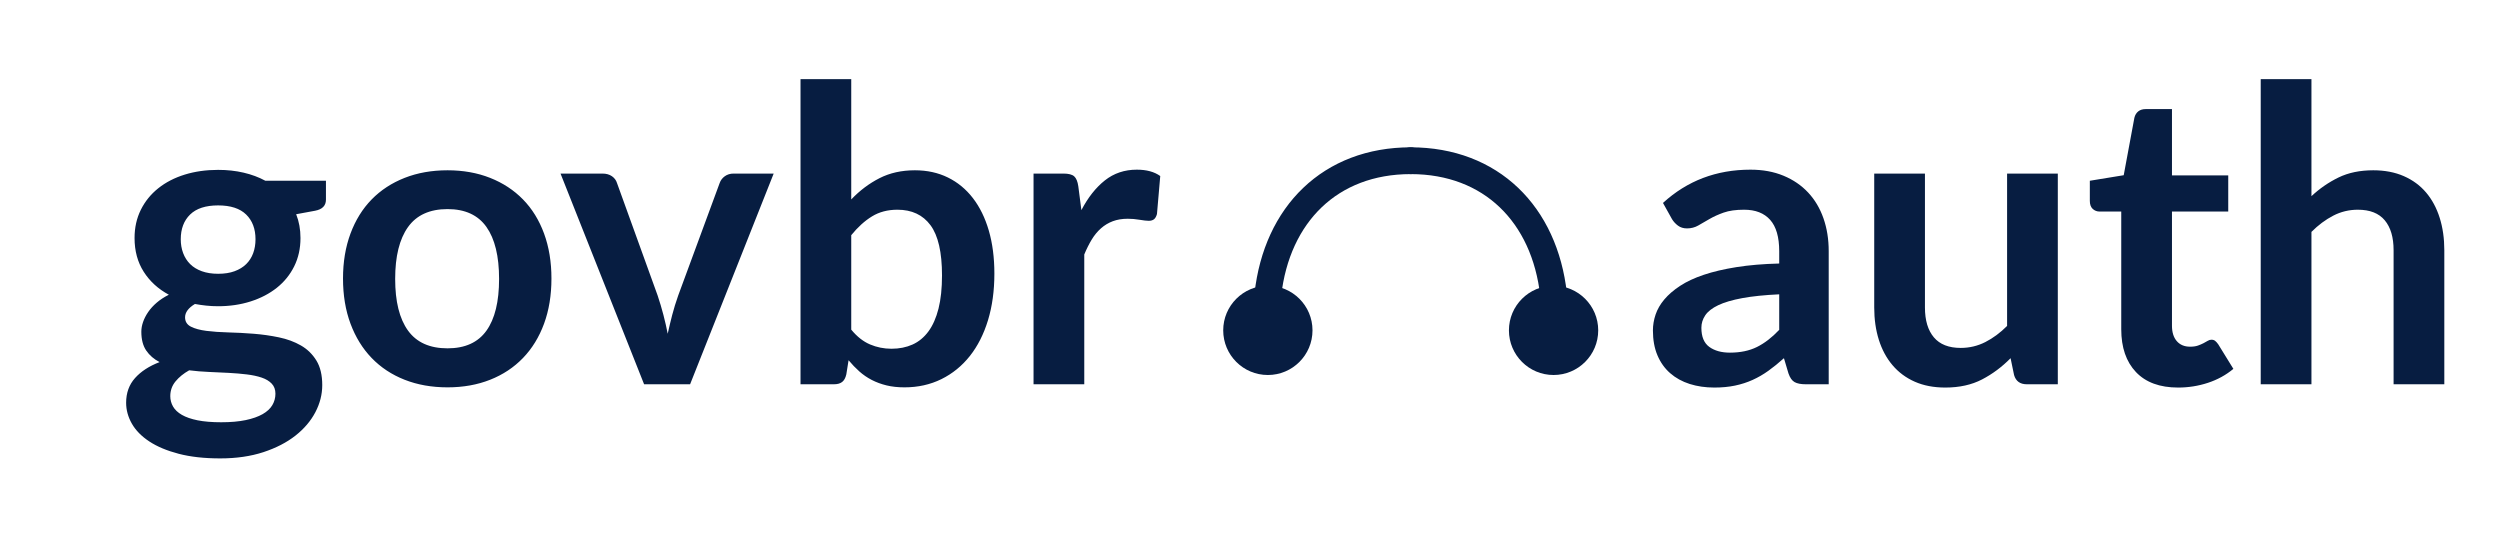
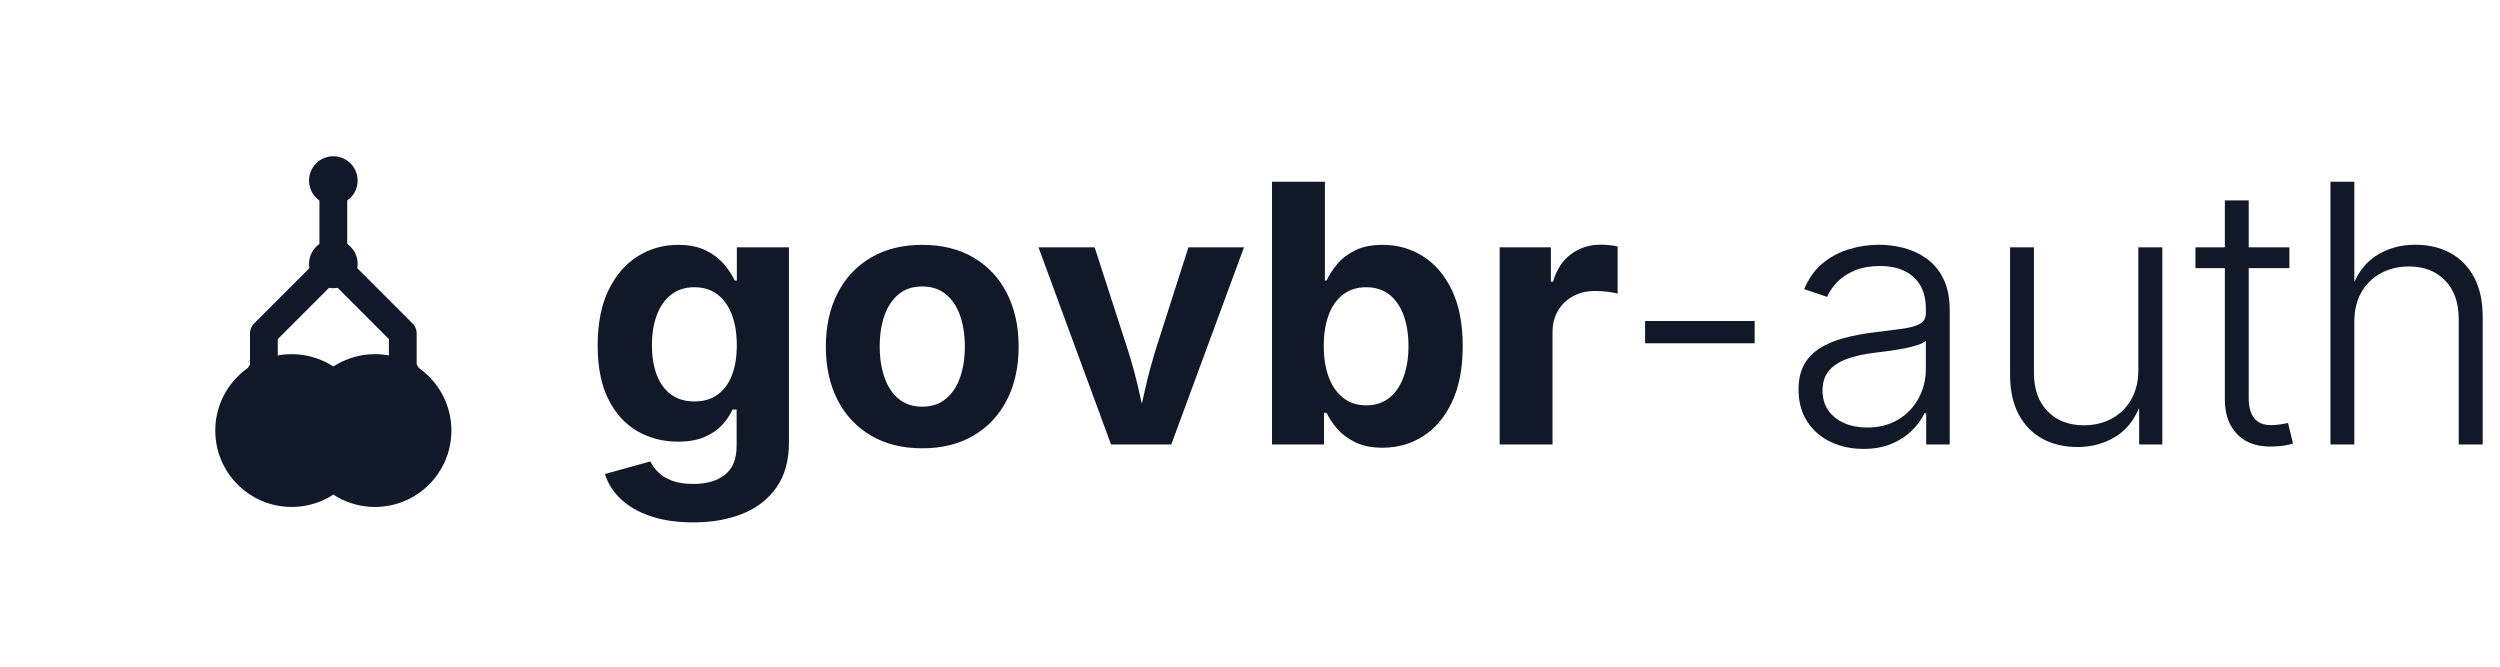
- <svg xmlns="http://www.w3.org/2000/svg" viewBox="0 6 280 60" role="img" aria-labelledby="title desc">
-   <g fill="#071d41" transform="translate(13 12)">
-     <path d="M11.431 24.664 C12.136 24.664 12.75 24.568 13.271 24.377 C13.792 24.185 14.226 23.92 14.571 23.583 C14.916 23.246 15.176 22.839 15.353 22.364 C15.529 21.889 15.617 21.367 15.617 20.8 C15.617 19.635 15.268 18.711 14.571 18.029 C13.873 17.346 12.826 17.005 11.431 17.005 C10.036 17.005 8.989 17.346 8.291 18.029 C7.594 18.711 7.245 19.635 7.245 20.8 C7.245 21.352 7.333 21.866 7.509 22.341 C7.686 22.816 7.946 23.227 8.291 23.572 C8.636 23.917 9.073 24.185 9.602 24.377 C10.132 24.568 10.741 24.664 11.431 24.664 Z M17.848 38.096 C17.848 37.636 17.71 37.26 17.434 36.969 C17.158 36.678 16.782 36.452 16.307 36.291 C15.832 36.13 15.276 36.011 14.64 35.934 C14.003 35.857 13.329 35.8 12.616 35.762 C11.903 35.723 11.167 35.689 10.408 35.658 C9.648 35.627 8.909 35.566 8.188 35.474 C7.559 35.827 7.049 36.241 6.658 36.716 C6.267 37.191 6.072 37.743 6.072 38.372 C6.072 38.786 6.175 39.173 6.382 39.534 C6.589 39.894 6.919 40.204 7.371 40.465 C7.824 40.726 8.41 40.929 9.131 41.075 C9.852 41.22 10.733 41.293 11.776 41.293 C12.834 41.293 13.746 41.213 14.513 41.052 C15.28 40.891 15.912 40.668 16.411 40.385 C16.909 40.101 17.273 39.764 17.503 39.373 C17.733 38.982 17.848 38.556 17.848 38.096 Z M23.506 14.245 L23.506 16.361 C23.506 17.036 23.1 17.45 22.287 17.603 L20.171 17.994 C20.493 18.807 20.654 19.696 20.654 20.662 C20.654 21.827 20.42 22.882 19.953 23.825 C19.485 24.768 18.837 25.569 18.009 26.228 C17.181 26.887 16.204 27.397 15.077 27.758 C13.95 28.118 12.734 28.298 11.431 28.298 C10.971 28.298 10.526 28.275 10.097 28.229 C9.668 28.183 9.246 28.122 8.832 28.045 C8.096 28.49 7.728 28.988 7.728 29.54 C7.728 30.015 7.946 30.364 8.383 30.587 C8.82 30.809 9.399 30.966 10.12 31.058 C10.841 31.15 11.661 31.208 12.581 31.231 C13.501 31.254 14.444 31.303 15.41 31.38 C16.376 31.457 17.319 31.591 18.239 31.783 C19.159 31.974 19.979 32.277 20.7 32.691 C21.421 33.105 22 33.669 22.437 34.382 C22.874 35.095 23.092 36.011 23.092 37.13 C23.092 38.173 22.835 39.185 22.322 40.166 C21.808 41.147 21.064 42.021 20.091 42.788 C19.117 43.555 17.921 44.172 16.503 44.64 C15.084 45.107 13.47 45.341 11.661 45.341 C9.882 45.341 8.334 45.169 7.015 44.824 C5.696 44.479 4.6 44.019 3.726 43.444 C2.852 42.869 2.2 42.205 1.771 41.454 C1.342 40.703 1.127 39.921 1.127 39.108 C1.127 38.004 1.461 37.08 2.128 36.337 C2.795 35.593 3.711 34.999 4.876 34.554 C4.247 34.232 3.749 33.803 3.381 33.266 C3.013 32.729 2.829 32.024 2.829 31.15 C2.829 30.797 2.894 30.433 3.025 30.058 C3.155 29.682 3.347 29.31 3.6 28.942 C3.852 28.574 4.171 28.225 4.554 27.896 C4.937 27.566 5.39 27.271 5.911 27.01 C4.715 26.366 3.776 25.507 3.094 24.434 C2.411 23.361 2.07 22.103 2.07 20.662 C2.07 19.497 2.304 18.443 2.772 17.5 C3.239 16.557 3.891 15.752 4.727 15.085 C5.562 14.418 6.551 13.908 7.693 13.555 C8.836 13.202 10.082 13.026 11.431 13.026 C12.443 13.026 13.394 13.13 14.283 13.337 C15.172 13.544 15.985 13.846 16.721 14.245 Z M37.124 13.072 C38.872 13.072 40.463 13.356 41.896 13.923 C43.33 14.49 44.557 15.295 45.576 16.338 C46.596 17.381 47.382 18.653 47.934 20.156 C48.486 21.659 48.762 23.338 48.762 25.193 C48.762 27.064 48.486 28.75 47.934 30.253 C47.382 31.756 46.596 33.036 45.576 34.094 C44.557 35.152 43.33 35.965 41.896 36.532 C40.463 37.099 38.872 37.383 37.124 37.383 C35.361 37.383 33.758 37.099 32.317 36.532 C30.876 35.965 29.645 35.152 28.625 34.094 C27.606 33.036 26.816 31.756 26.256 30.253 C25.697 28.75 25.417 27.064 25.417 25.193 C25.417 23.338 25.697 21.659 26.256 20.156 C26.816 18.653 27.606 17.381 28.625 16.338 C29.645 15.295 30.876 14.49 32.317 13.923 C33.758 13.356 35.361 13.072 37.124 13.072 Z M37.124 33.013 C39.087 33.013 40.539 32.354 41.482 31.035 C42.425 29.716 42.897 27.784 42.897 25.239 C42.897 22.694 42.425 20.754 41.482 19.42 C40.539 18.086 39.087 17.419 37.124 17.419 C35.131 17.419 33.655 18.09 32.696 19.432 C31.738 20.773 31.259 22.709 31.259 25.239 C31.259 27.769 31.738 29.697 32.696 31.024 C33.655 32.35 35.131 33.013 37.124 33.013 Z M73.652 13.44 L64.291 37.038 L59.139 37.038 L49.778 13.44 L54.47 13.44 C54.9 13.44 55.256 13.54 55.54 13.739 C55.823 13.938 56.011 14.191 56.103 14.498 L60.657 27.102 C60.903 27.838 61.117 28.559 61.301 29.264 C61.485 29.969 61.646 30.675 61.784 31.38 C61.938 30.675 62.106 29.969 62.29 29.264 C62.474 28.559 62.697 27.838 62.957 27.102 L67.603 14.498 C67.711 14.191 67.902 13.938 68.178 13.739 C68.454 13.54 68.784 13.44 69.167 13.44 Z M82.339 30.92 C82.983 31.702 83.684 32.254 84.443 32.576 C85.202 32.898 86.003 33.059 86.847 33.059 C87.721 33.059 88.506 32.902 89.204 32.588 C89.902 32.273 90.496 31.783 90.987 31.116 C91.477 30.449 91.853 29.598 92.114 28.563 C92.374 27.528 92.505 26.289 92.505 24.848 C92.505 22.257 92.075 20.382 91.217 19.225 C90.358 18.067 89.124 17.488 87.514 17.488 C86.425 17.488 85.474 17.737 84.662 18.236 C83.849 18.734 83.075 19.435 82.339 20.34 Z M82.339 16.338 C83.289 15.341 84.343 14.548 85.501 13.958 C86.659 13.367 87.981 13.072 89.469 13.072 C90.833 13.072 92.064 13.34 93.16 13.877 C94.256 14.414 95.192 15.184 95.966 16.189 C96.74 17.193 97.335 18.408 97.749 19.834 C98.163 21.26 98.37 22.862 98.37 24.641 C98.37 26.558 98.132 28.298 97.657 29.862 C97.181 31.426 96.503 32.764 95.621 33.876 C94.739 34.987 93.678 35.85 92.436 36.463 C91.194 37.076 89.814 37.383 88.296 37.383 C87.56 37.383 86.893 37.31 86.295 37.165 C85.697 37.019 85.145 36.816 84.639 36.555 C84.133 36.294 83.669 35.976 83.247 35.601 C82.825 35.225 82.423 34.807 82.04 34.347 L81.787 35.934 C81.695 36.333 81.537 36.616 81.315 36.785 C81.093 36.954 80.79 37.038 80.407 37.038 L76.658 37.038 L76.658 2.86 L82.339 2.86 Z M108.116 17.534 C108.852 16.123 109.726 15.016 110.738 14.211 C111.75 13.406 112.946 13.003 114.326 13.003 C115.415 13.003 116.289 13.241 116.948 13.716 L116.58 17.971 C116.504 18.247 116.392 18.443 116.247 18.558 C116.101 18.673 115.906 18.73 115.66 18.73 C115.43 18.73 115.089 18.692 114.637 18.615 C114.184 18.538 113.744 18.5 113.314 18.5 C112.686 18.5 112.126 18.592 111.635 18.776 C111.145 18.96 110.704 19.225 110.313 19.57 C109.922 19.915 109.577 20.332 109.278 20.823 C108.979 21.314 108.699 21.873 108.438 22.502 L108.438 37.038 L102.757 37.038 L102.757 13.44 L106.092 13.44 C106.675 13.44 107.081 13.544 107.311 13.751 C107.541 13.958 107.695 14.329 107.771 14.866 Z" />
+ <svg xmlns="http://www.w3.org/2000/svg" viewBox="0 0 360 96" role="img" aria-labelledby="title desc">
+   <g transform="translate(16 16)">
+     <g fill="none" stroke="#111827" stroke-width="4" stroke-linejoin="round">
+       <path d="M 32 10 V 22 L 22 32 V 38" />
+       <path d="M 32 22 L 42 32 V 38" />
+     </g>
+     <g fill="#111827">
+       <circle cx="32" cy="10" r="3.5" />
+       <circle cx="32" cy="22" r="3.5" />
+       <circle cx="22" cy="38" r="2.5" />
+       <circle cx="42" cy="38" r="2.5" />
+     </g>
+     <circle cx="26" cy="46" r="11" fill="#111827" />
+     <circle cx="38" cy="46" r="11" fill="#111827" />
  </g>
-   <g fill="none" stroke="#071d41" stroke-width="3" stroke-linecap="round">
-     <path d="M142 39C143 30 149 24 158 24" />
-     <path d="M174 39C173 30 167 24 158 24" />
-   </g>
-   <g fill="#071d41">
-     <circle cx="142" cy="43" r="5" />
-     <circle cx="174" cy="43" r="5" />
-   </g>
-   <g fill="#071d41" transform="translate(184 12)">
-     <path d="M15.272 26.964 C13.631 27.041 12.251 27.183 11.132 27.39 C10.013 27.597 9.116 27.861 8.441 28.183 C7.766 28.505 7.283 28.881 6.992 29.31 C6.701 29.739 6.555 30.207 6.555 30.713 C6.555 31.71 6.85 32.423 7.44 32.852 C8.031 33.281 8.801 33.496 9.752 33.496 C10.917 33.496 11.926 33.285 12.777 32.864 C13.628 32.442 14.459 31.802 15.272 30.943 Z M2.254 16.729 C4.968 14.245 8.234 13.003 12.052 13.003 C13.432 13.003 14.666 13.229 15.755 13.682 C16.844 14.134 17.764 14.763 18.515 15.568 C19.266 16.373 19.838 17.335 20.229 18.454 C20.62 19.573 20.815 20.8 20.815 22.134 L20.815 37.038 L18.239 37.038 C17.702 37.038 17.288 36.958 16.997 36.797 C16.706 36.636 16.476 36.31 16.307 35.819 L15.801 34.117 C15.203 34.654 14.62 35.125 14.053 35.532 C13.486 35.938 12.895 36.279 12.282 36.555 C11.669 36.831 11.013 37.042 10.316 37.188 C9.618 37.333 8.847 37.406 8.004 37.406 C7.007 37.406 6.087 37.272 5.244 37.004 C4.401 36.735 3.672 36.333 3.059 35.796 C2.446 35.259 1.97 34.592 1.633 33.795 C1.296 32.998 1.127 32.07 1.127 31.012 C1.127 30.414 1.227 29.82 1.426 29.23 C1.625 28.639 1.951 28.076 2.404 27.539 C2.856 27.002 3.442 26.496 4.163 26.021 C4.884 25.546 5.769 25.132 6.819 24.779 C7.87 24.426 9.093 24.139 10.488 23.917 C11.883 23.694 13.478 23.56 15.272 23.514 L15.272 22.134 C15.272 20.555 14.935 19.386 14.26 18.627 C13.585 17.868 12.612 17.488 11.339 17.488 C10.419 17.488 9.656 17.595 9.05 17.81 C8.445 18.025 7.912 18.266 7.452 18.535 C6.992 18.803 6.574 19.044 6.198 19.259 C5.823 19.474 5.405 19.581 4.945 19.581 C4.546 19.581 4.209 19.478 3.933 19.271 C3.657 19.064 3.435 18.822 3.266 18.546 Z M46.475 13.44 L46.475 37.038 L43.002 37.038 C42.251 37.038 41.775 36.693 41.576 36.003 L41.185 34.117 C40.219 35.098 39.153 35.892 37.988 36.498 C36.823 37.103 35.45 37.406 33.871 37.406 C32.583 37.406 31.444 37.188 30.455 36.751 C29.466 36.314 28.635 35.696 27.96 34.899 C27.285 34.102 26.775 33.155 26.43 32.059 C26.085 30.962 25.913 29.755 25.913 28.436 L25.913 13.44 L31.594 13.44 L31.594 28.436 C31.594 29.877 31.927 30.993 32.594 31.783 C33.261 32.572 34.262 32.967 35.596 32.967 C36.577 32.967 37.497 32.749 38.356 32.312 C39.215 31.875 40.027 31.273 40.794 30.506 L40.794 13.44 Z M59.951 37.406 C57.897 37.406 56.321 36.827 55.225 35.67 C54.128 34.512 53.58 32.913 53.58 30.874 L53.58 17.695 L51.165 17.695 C50.859 17.695 50.598 17.595 50.383 17.396 C50.169 17.197 50.061 16.898 50.061 16.499 L50.061 14.245 L53.856 13.624 L55.052 7.184 C55.129 6.877 55.275 6.64 55.489 6.471 C55.704 6.302 55.98 6.218 56.317 6.218 L59.261 6.218 L59.261 13.647 L65.563 13.647 L65.563 17.695 L59.261 17.695 L59.261 30.483 C59.261 31.219 59.441 31.794 59.802 32.208 C60.162 32.622 60.657 32.829 61.285 32.829 C61.638 32.829 61.933 32.787 62.171 32.703 C62.408 32.618 62.615 32.53 62.792 32.438 C62.968 32.346 63.125 32.258 63.263 32.174 C63.401 32.089 63.539 32.047 63.677 32.047 C63.846 32.047 63.984 32.089 64.091 32.174 C64.199 32.258 64.314 32.384 64.436 32.553 L66.138 35.313 C65.31 36.003 64.36 36.524 63.286 36.877 C62.213 37.23 61.101 37.406 59.951 37.406 Z M74.882 15.97 C75.802 15.111 76.814 14.414 77.918 13.877 C79.022 13.34 80.317 13.072 81.805 13.072 C83.093 13.072 84.235 13.291 85.232 13.728 C86.228 14.165 87.06 14.778 87.727 15.568 C88.394 16.357 88.9 17.3 89.245 18.397 C89.59 19.493 89.763 20.7 89.763 22.019 L89.763 37.038 L84.082 37.038 L84.082 22.019 C84.082 20.578 83.752 19.462 83.093 18.673 C82.433 17.883 81.429 17.488 80.08 17.488 C79.098 17.488 78.178 17.71 77.32 18.155 C76.461 18.6 75.648 19.205 74.882 19.972 L74.882 37.038 L69.201 37.038 L69.201 2.86 L74.882 2.86 Z" />
-   </g>
+   <path transform="translate(-12 0)" d="M111.856 75.223Q108.31 75.223 105.677 74.327Q103.043 73.431 101.389 71.857Q99.736 70.283 99.107 68.255L105.652 66.444Q106.015 67.229 106.759 67.979Q107.502 68.729 108.744 69.208Q109.985 69.687 111.829 69.687Q114.738 69.687 116.406 68.35Q118.075 67.013 118.075 64.195V58.973H117.478Q116.969 60.115 116.004 61.177Q115.038 62.239 113.476 62.919Q111.914 63.598 109.61 63.598Q106.414 63.598 103.793 62.095Q101.172 60.593 99.618 57.522Q98.065 54.452 98.065 49.762Q98.065 44.958 99.648 41.734Q101.231 38.511 103.858 36.884Q106.484 35.258 109.63 35.258Q112.029 35.258 113.646 36.063Q115.263 36.869 116.269 38.064Q117.274 39.259 117.797 40.391H118.106V35.613H125.606V63.763Q125.606 67.597 123.839 70.147Q122.073 72.696 118.972 73.959Q115.872 75.223 111.856 75.223ZM111.99 57.808Q113.949 57.808 115.308 56.847Q116.667 55.885 117.383 54.068Q118.098 52.251 118.098 49.715Q118.098 47.187 117.389 45.314Q116.679 43.442 115.32 42.401Q113.961 41.361 111.99 41.361Q109.998 41.361 108.634 42.436Q107.27 43.512 106.574 45.39Q105.878 47.269 105.878 49.715Q105.878 52.183 106.58 54.006Q107.281 55.829 108.645 56.818Q110.009 57.808 111.99 57.808Z M144.804 64.555Q140.533 64.555 137.413 62.72Q134.294 60.885 132.607 57.591Q130.92 54.297 130.92 49.93Q130.92 45.527 132.607 42.228Q134.294 38.928 137.413 37.093Q140.533 35.258 144.804 35.258Q149.086 35.258 152.198 37.093Q155.31 38.928 156.997 42.228Q158.683 45.527 158.683 49.93Q158.683 54.297 156.997 57.591Q155.31 60.885 152.198 62.72Q149.086 64.555 144.804 64.555ZM144.804 58.561Q146.837 58.561 148.203 57.431Q149.57 56.301 150.253 54.34Q150.936 52.38 150.936 49.902Q150.936 47.399 150.253 45.447Q149.57 43.495 148.203 42.373Q146.837 41.251 144.804 41.251Q142.769 41.251 141.407 42.373Q140.045 43.495 139.362 45.441Q138.679 47.387 138.679 49.902Q138.679 52.38 139.362 54.34Q140.045 56.301 141.407 57.431Q142.769 58.561 144.804 58.561Z M171.986 64.0 161.541 35.613H169.628L174.396 50.35Q175.279 53.102 175.924 55.924Q176.569 58.746 177.251 61.759H175.616Q176.284 58.746 176.923 55.931Q177.561 53.116 178.418 50.35L183.132 35.613H191.136L180.664 64.0Z M211.076 64.472Q208.768 64.472 207.166 63.689Q205.563 62.907 204.565 61.753Q203.567 60.6 203.03 59.457H202.659V64.0H195.17V26.168H202.784V40.391H203.03Q203.553 39.259 204.526 38.07Q205.499 36.88 207.103 36.069Q208.708 35.258 211.119 35.258Q214.276 35.258 216.884 36.884Q219.492 38.511 221.063 41.758Q222.633 45.005 222.633 49.855Q222.633 54.581 221.11 57.84Q219.586 61.1 216.971 62.786Q214.356 64.472 211.076 64.472ZM208.731 58.369Q210.726 58.369 212.077 57.277Q213.428 56.185 214.124 54.254Q214.82 52.323 214.82 49.832Q214.82 47.339 214.13 45.431Q213.44 43.523 212.089 42.442Q210.737 41.361 208.731 41.361Q206.774 41.361 205.408 42.407Q204.042 43.453 203.333 45.35Q202.623 47.246 202.623 49.832Q202.623 52.391 203.339 54.309Q204.054 56.228 205.426 57.298Q206.798 58.369 208.731 58.369Z M227.949 64.0V35.613H235.328V40.556H235.633Q236.407 37.932 238.247 36.583Q240.087 35.234 242.475 35.234Q243.065 35.234 243.743 35.301Q244.421 35.367 244.937 35.489V42.292Q244.432 42.118 243.462 42.009Q242.492 41.901 241.646 41.901Q239.903 41.901 238.517 42.656Q237.131 43.41 236.347 44.745Q235.563 46.079 235.563 47.844V64.0Z" fill="#111827" />
+   <path transform="translate(4 0)" d="M248.669 46.227V49.426H232.893V46.227Z M264.335 64.643Q261.762 64.643 259.638 63.645Q257.514 62.646 256.253 60.725Q254.992 58.803 254.992 56.061Q254.992 53.954 255.787 52.515Q256.583 51.076 258.047 50.149Q259.511 49.223 261.513 48.685Q263.514 48.148 265.926 47.852Q268.279 47.555 269.925 47.34Q271.572 47.124 272.448 46.637Q273.324 46.15 273.324 45.092V44.432Q273.324 42.511 272.553 41.148Q271.783 39.786 270.302 39.045Q268.821 38.305 266.688 38.305Q264.665 38.305 263.142 38.927Q261.619 39.549 260.616 40.556Q259.613 41.563 259.105 42.757L255.804 41.639Q256.76 39.32 258.457 37.92Q260.154 36.519 262.283 35.88Q264.411 35.241 266.604 35.241Q268.271 35.241 270.048 35.681Q271.826 36.121 273.349 37.179Q274.872 38.237 275.816 40.078Q276.76 41.919 276.76 44.737V64.0H273.374V59.514H273.12Q272.511 60.809 271.326 61.986Q270.141 63.162 268.398 63.903Q266.654 64.643 264.335 64.643ZM264.86 61.562Q267.45 61.562 269.346 60.416Q271.242 59.269 272.283 57.339Q273.324 55.41 273.324 53.116V49.07Q272.96 49.417 272.092 49.697Q271.225 49.976 270.12 50.188Q269.016 50.399 267.903 50.547Q266.79 50.695 265.943 50.797Q263.574 51.076 261.889 51.711Q260.205 52.346 259.325 53.433Q258.445 54.521 258.445 56.214Q258.445 57.906 259.283 59.1Q260.12 60.293 261.572 60.928Q263.023 61.562 264.86 61.562Z M295.168 64.372Q292.29 64.372 290.098 63.175Q287.906 61.977 286.679 59.654Q285.452 57.331 285.452 53.979V35.613H288.888V53.725Q288.888 57.195 290.852 59.218Q292.815 61.241 296.082 61.241Q298.316 61.241 300.089 60.28Q301.863 59.32 302.891 57.53Q303.919 55.74 303.919 53.302V35.613H307.372V64.0H304.038V57.381H304.546Q303.361 61.122 300.847 62.747Q298.333 64.372 295.168 64.372Z M325.671 35.613V38.609H312.146V35.613ZM316.378 28.859H319.814V57.288Q319.814 59.404 320.758 60.39Q321.701 61.376 323.631 61.19Q323.986 61.173 324.511 61.084Q325.036 60.995 325.476 60.911L326.195 63.865Q325.645 64.051 324.964 64.157Q324.283 64.262 323.614 64.279Q320.212 64.508 318.295 62.667Q316.378 60.826 316.378 57.525Z M335.023 46.311V64.0H331.587V26.168H335.023V42.232H334.397Q335.564 38.525 338.065 36.883Q340.566 35.241 343.791 35.241Q346.677 35.241 348.865 36.438Q351.053 37.636 352.28 39.947Q353.507 42.257 353.507 45.634V64.0H350.054V45.888Q350.054 42.418 348.099 40.395Q346.144 38.372 342.877 38.372Q340.643 38.372 338.861 39.333Q337.079 40.294 336.051 42.075Q335.023 43.857 335.023 46.311Z" fill="#111827" />
</svg>
